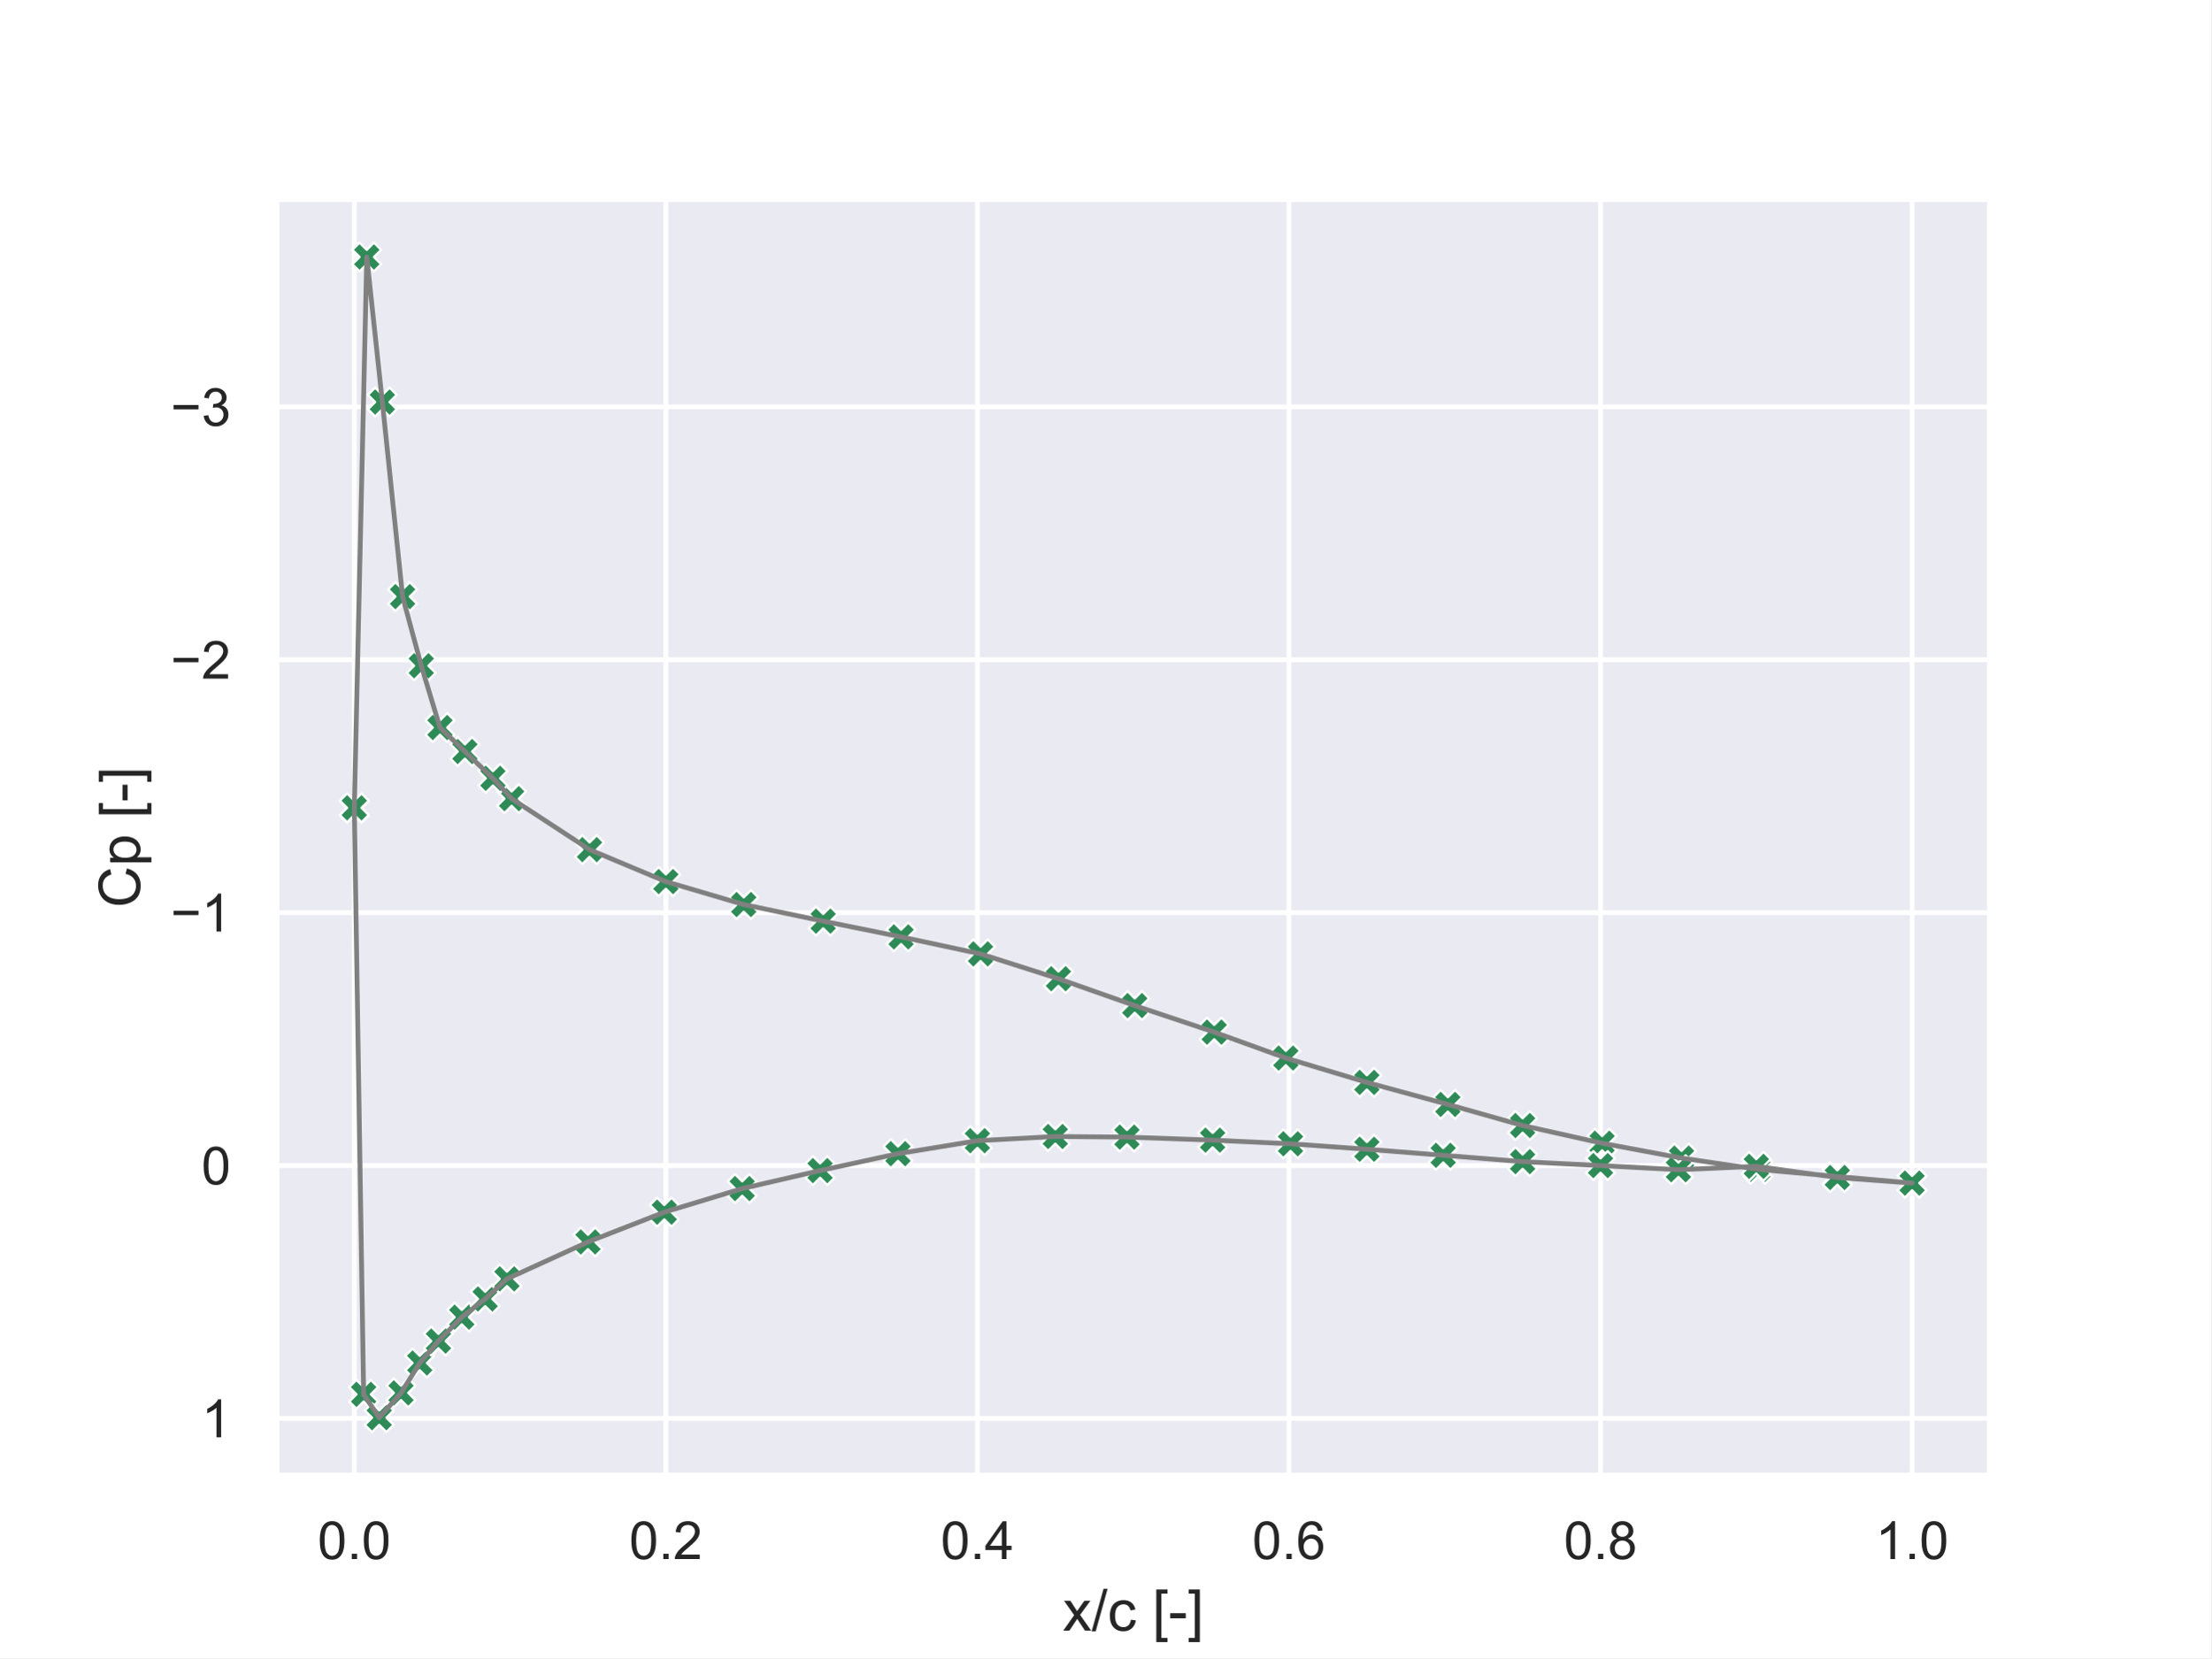
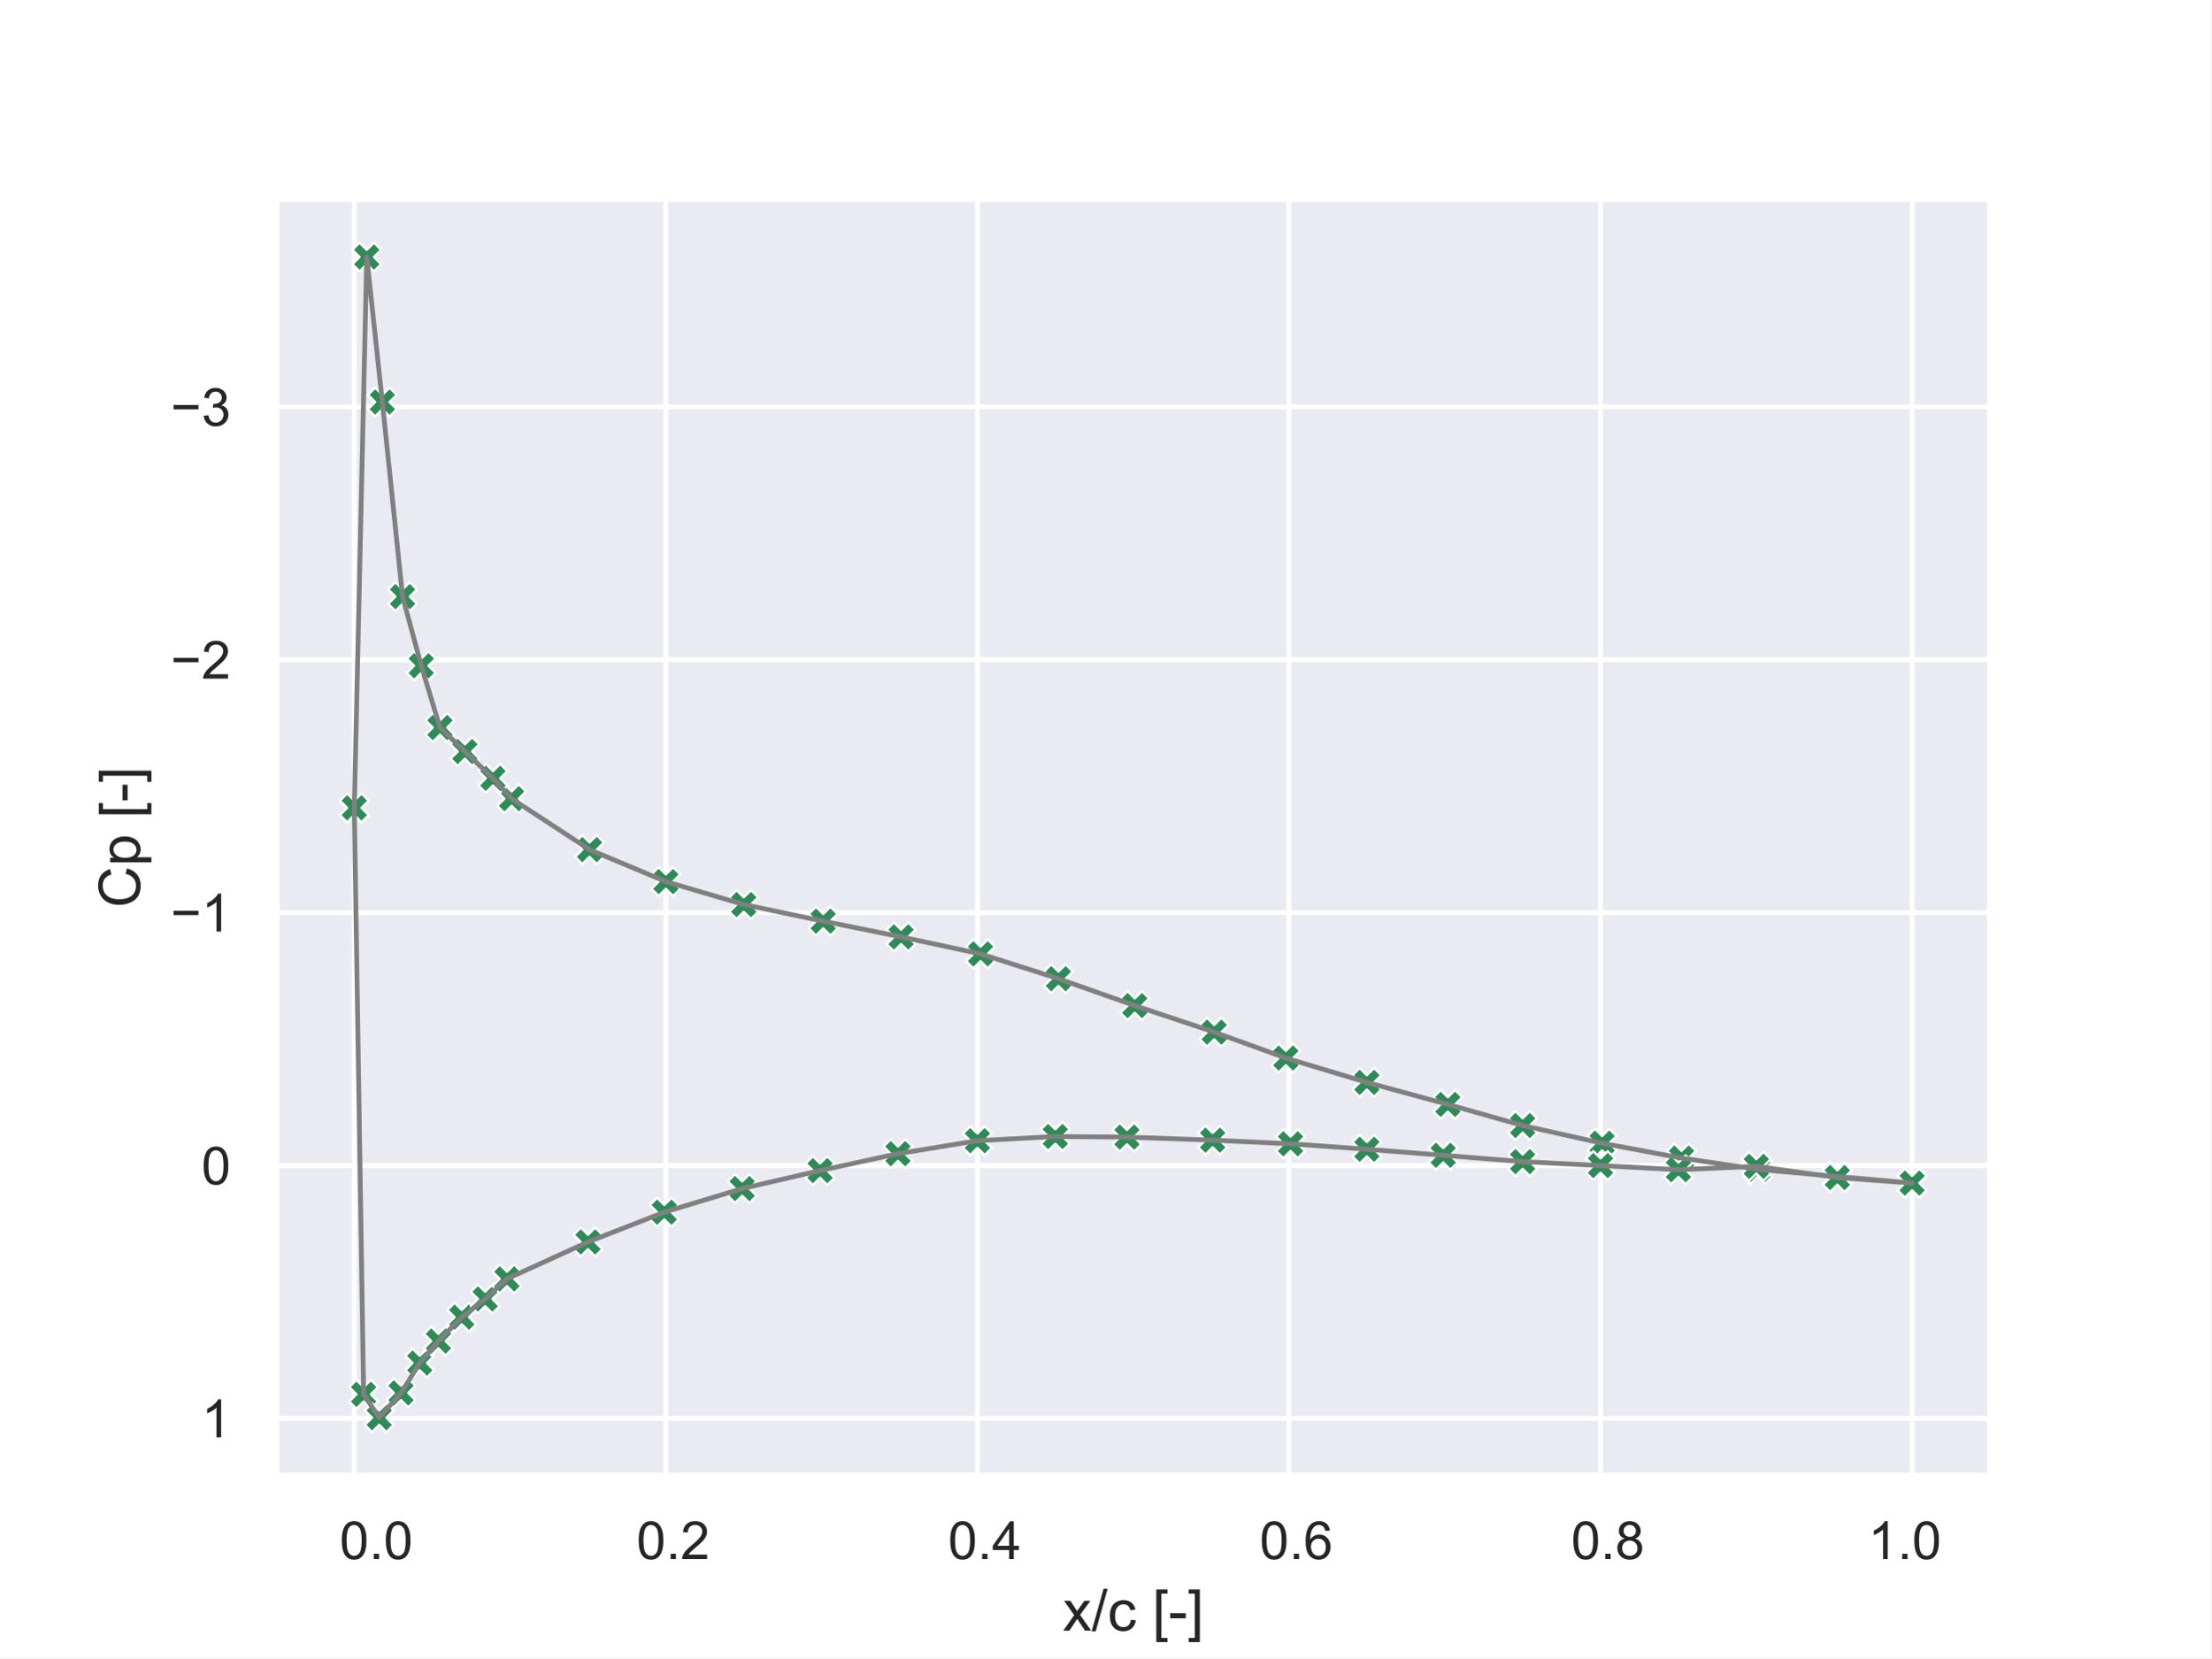
<svg xmlns="http://www.w3.org/2000/svg" xmlns:xlink="http://www.w3.org/1999/xlink" width="460.8pt" height="345.6pt" viewBox="0 0 460.8 345.6" version="1.1">
  <defs>
    <style type="text/css">*{stroke-linejoin: round; stroke-linecap: butt}</style>
  </defs>
  <g id="figure_1">
    <g id="patch_1">
      <path d="M 0 345.6  L 460.8 345.6  L 460.8 0  L 0 0  z " style="fill: #ffffff" />
    </g>
    <g id="axes_1">
      <g id="patch_2">
        <path d="M 57.6 307.584  L 414.72 307.584  L 414.72 41.472  L 57.6 41.472  z " style="fill: #eaeaf2" />
      </g>
      <g id="matplotlib.axis_1">
        <g id="xtick_1">
          <g id="line2d_1">
-             <path d="M 73.833 307.584  L 73.833 41.472  " clip-path="url(#p6a9aac7d9b)" style="fill: none; stroke: #ffffff; stroke-linecap: round" />
+             <path d="M 73.833 307.584  L 73.833 41.472  " clip-path="url(#p125ccf5ecc)" style="fill: none; stroke: #ffffff; stroke-linecap: round" />
          </g>
          <g id="text_1">
-             <g style="fill: #262626" transform="translate(66.18773 324.9576) scale(0.11 -0.11)">
+             <g style="fill: #262626" transform="translate(70.77421 324.9576) scale(0.11 -0.11)">
              <defs>
                <path id="ArialMT-30" d="M 266 2259  Q 266 3072 433 3567  Q 600 4063 929 4331  Q 1259 4600 1759 4600  Q 2128 4600 2406 4451  Q 2684 4303 2865 4023  Q 3047 3744 3150 3342  Q 3253 2941 3253 2259  Q 3253 1453 3087 958  Q 2922 463 2592 192  Q 2263 -78 1759 -78  Q 1097 -78 719 397  Q 266 969 266 2259  z M 844 2259  Q 844 1131 1108 757  Q 1372 384 1759 384  Q 2147 384 2411 759  Q 2675 1134 2675 2259  Q 2675 3391 2411 3762  Q 2147 4134 1753 4134  Q 1366 4134 1134 3806  Q 844 3388 844 2259  z " transform="scale(0.015625)" />
                <path id="ArialMT-2e" d="M 581 0  L 581 641  L 1222 641  L 1222 0  L 581 0  z " transform="scale(0.015625)" />
              </defs>
              <use xlink:href="#ArialMT-30" />
              <use xlink:href="#ArialMT-2e" x="55.615" />
              <use xlink:href="#ArialMT-30" x="83.398" />
            </g>
          </g>
        </g>
        <g id="xtick_2">
          <g id="line2d_2">
-             <path d="M 138.764 307.584  L 138.764 41.472  " clip-path="url(#p6a9aac7d9b)" style="fill: none; stroke: #ffffff; stroke-linecap: round" />
+             <path d="M 138.764 307.584  L 138.764 41.472  " clip-path="url(#p125ccf5ecc)" style="fill: none; stroke: #ffffff; stroke-linecap: round" />
          </g>
          <g id="text_2">
-             <g style="fill: #262626" transform="translate(131.1186 324.9576) scale(0.11 -0.11)">
+             <g style="fill: #262626" transform="translate(132.6466 324.9576) scale(0.11 -0.11)">
              <defs>
                <path id="ArialMT-32" d="M 3222 541  L 3222 0  L 194 0  Q 188 203 259 391  Q 375 700 629 1000  Q 884 1300 1366 1694  Q 2113 2306 2375 2664  Q 2638 3022 2638 3341  Q 2638 3675 2398 3904  Q 2159 4134 1775 4134  Q 1369 4134 1125 3890  Q 881 3647 878 3216  L 300 3275  Q 359 3922 746 4261  Q 1134 4600 1788 4600  Q 2447 4600 2831 4234  Q 3216 3869 3216 3328  Q 3216 3053 3103 2787  Q 2991 2522 2730 2228  Q 2469 1934 1863 1422  Q 1356 997 1212 845  Q 1069 694 975 541  L 3222 541  z " transform="scale(0.015625)" />
              </defs>
              <use xlink:href="#ArialMT-30" />
              <use xlink:href="#ArialMT-2e" x="55.615" />
              <use xlink:href="#ArialMT-32" x="83.398" />
            </g>
          </g>
        </g>
        <g id="xtick_3">
          <g id="line2d_3">
-             <path d="M 203.695 307.584  L 203.695 41.472  " clip-path="url(#p6a9aac7d9b)" style="fill: none; stroke: #ffffff; stroke-linecap: round" />
+             <path d="M 203.695 307.584  L 203.695 41.472  " clip-path="url(#p125ccf5ecc)" style="fill: none; stroke: #ffffff; stroke-linecap: round" />
          </g>
          <g id="text_3">
-             <g style="fill: #262626" transform="translate(196.0495 324.9576) scale(0.11 -0.11)">
+             <g style="fill: #262626" transform="translate(197.5775 324.9576) scale(0.11 -0.11)">
              <defs>
                <path id="ArialMT-34" d="M 2069 0  L 2069 1097  L 81 1097  L 81 1613  L 2172 4581  L 2631 4581  L 2631 1613  L 3250 1613  L 3250 1097  L 2631 1097  L 2631 0  L 2069 0  z M 2069 1613  L 2069 3678  L 634 1613  L 2069 1613  z " transform="scale(0.015625)" />
              </defs>
              <use xlink:href="#ArialMT-30" />
              <use xlink:href="#ArialMT-2e" x="55.615" />
              <use xlink:href="#ArialMT-34" x="83.398" />
            </g>
          </g>
        </g>
        <g id="xtick_4">
          <g id="line2d_4">
-             <path d="M 268.625 307.584  L 268.625 41.472  " clip-path="url(#p6a9aac7d9b)" style="fill: none; stroke: #ffffff; stroke-linecap: round" />
+             <path d="M 268.625 307.584  L 268.625 41.472  " clip-path="url(#p125ccf5ecc)" style="fill: none; stroke: #ffffff; stroke-linecap: round" />
          </g>
          <g id="text_4">
-             <g style="fill: #262626" transform="translate(260.9805 324.9576) scale(0.11 -0.11)">
+             <g style="fill: #262626" transform="translate(262.5084 324.9576) scale(0.11 -0.11)">
              <defs>
                <path id="ArialMT-36" d="M 3184 3459  L 2625 3416  Q 2550 3747 2413 3897  Q 2184 4138 1850 4138  Q 1581 4138 1378 3988  Q 1113 3794 959 3422  Q 806 3050 800 2363  Q 1003 2672 1297 2822  Q 1591 2972 1913 2972  Q 2475 2972 2870 2558  Q 3266 2144 3266 1488  Q 3266 1056 3080 686  Q 2894 316 2569 119  Q 2244 -78 1831 -78  Q 1128 -78 684 439  Q 241 956 241 2144  Q 241 3472 731 4075  Q 1159 4600 1884 4600  Q 2425 4600 2770 4297  Q 3116 3994 3184 3459  z M 888 1484  Q 888 1194 1011 928  Q 1134 663 1356 523  Q 1578 384 1822 384  Q 2178 384 2434 671  Q 2691 959 2691 1453  Q 2691 1928 2437 2201  Q 2184 2475 1800 2475  Q 1419 2475 1153 2201  Q 888 1928 888 1484  z " transform="scale(0.015625)" />
              </defs>
              <use xlink:href="#ArialMT-30" />
              <use xlink:href="#ArialMT-2e" x="55.615" />
              <use xlink:href="#ArialMT-36" x="83.398" />
            </g>
          </g>
        </g>
        <g id="xtick_5">
          <g id="line2d_5">
-             <path d="M 333.556 307.584  L 333.556 41.472  " clip-path="url(#p6a9aac7d9b)" style="fill: none; stroke: #ffffff; stroke-linecap: round" />
+             <path d="M 333.556 307.584  L 333.556 41.472  " clip-path="url(#p125ccf5ecc)" style="fill: none; stroke: #ffffff; stroke-linecap: round" />
          </g>
          <g id="text_5">
-             <g style="fill: #262626" transform="translate(325.9114 324.9576) scale(0.11 -0.11)">
+             <g style="fill: #262626" transform="translate(327.4393 324.9576) scale(0.11 -0.11)">
              <defs>
                <path id="ArialMT-38" d="M 1131 2484  Q 781 2613 612 2850  Q 444 3088 444 3419  Q 444 3919 803 4259  Q 1163 4600 1759 4600  Q 2359 4600 2725 4251  Q 3091 3903 3091 3403  Q 3091 3084 2923 2848  Q 2756 2613 2416 2484  Q 2838 2347 3058 2040  Q 3278 1734 3278 1309  Q 3278 722 2862 322  Q 2447 -78 1769 -78  Q 1091 -78 675 323  Q 259 725 259 1325  Q 259 1772 486 2073  Q 713 2375 1131 2484  z M 1019 3438  Q 1019 3113 1228 2906  Q 1438 2700 1772 2700  Q 2097 2700 2305 2904  Q 2513 3109 2513 3406  Q 2513 3716 2298 3927  Q 2084 4138 1766 4138  Q 1444 4138 1231 3931  Q 1019 3725 1019 3438  z M 838 1322  Q 838 1081 952 856  Q 1066 631 1291 507  Q 1516 384 1775 384  Q 2178 384 2440 643  Q 2703 903 2703 1303  Q 2703 1709 2433 1975  Q 2163 2241 1756 2241  Q 1359 2241 1098 1978  Q 838 1716 838 1322  z " transform="scale(0.015625)" />
              </defs>
              <use xlink:href="#ArialMT-30" />
              <use xlink:href="#ArialMT-2e" x="55.615" />
              <use xlink:href="#ArialMT-38" x="83.398" />
            </g>
          </g>
        </g>
        <g id="xtick_6">
          <g id="line2d_6">
-             <path d="M 398.487 307.584  L 398.487 41.472  " clip-path="url(#p6a9aac7d9b)" style="fill: none; stroke: #ffffff; stroke-linecap: round" />
+             <path d="M 398.487 307.584  L 398.487 41.472  " clip-path="url(#p125ccf5ecc)" style="fill: none; stroke: #ffffff; stroke-linecap: round" />
          </g>
          <g id="text_6">
-             <g style="fill: #262626" transform="translate(390.8423 324.9576) scale(0.11 -0.11)">
+             <g style="fill: #262626" transform="translate(389.3117 324.9576) scale(0.11 -0.11)">
              <defs>
                <path id="ArialMT-31" d="M 2384 0  L 1822 0  L 1822 3584  Q 1619 3391 1289 3197  Q 959 3003 697 2906  L 697 3450  Q 1169 3672 1522 3987  Q 1875 4303 2022 4600  L 2384 4600  L 2384 0  z " transform="scale(0.015625)" />
              </defs>
              <use xlink:href="#ArialMT-31" />
              <use xlink:href="#ArialMT-2e" x="55.615" />
              <use xlink:href="#ArialMT-30" x="83.398" />
            </g>
          </g>
        </g>
        <g id="text_7">
-           <g style="fill: #262626" transform="translate(221.4947 339.8795) scale(0.12 -0.12)">
+           <g style="fill: #262626" transform="translate(221.4947 339.8795)scale(0.12 -0.12)">
            <defs>
              <path id="ArialMT-78" d="M 47 0  L 1259 1725  L 138 3319  L 841 3319  L 1350 2541  Q 1494 2319 1581 2169  Q 1719 2375 1834 2534  L 2394 3319  L 3066 3319  L 1919 1756  L 3153 0  L 2463 0  L 1781 1031  L 1600 1309  L 728 0  L 47 0  z " transform="scale(0.015625)" />
              <path id="ArialMT-2f" d="M 0 -78  L 1328 4659  L 1778 4659  L 453 -78  L 0 -78  z " transform="scale(0.015625)" />
              <path id="ArialMT-63" d="M 2588 1216  L 3141 1144  Q 3050 572 2676 248  Q 2303 -75 1759 -75  Q 1078 -75 664 370  Q 250 816 250 1647  Q 250 2184 428 2587  Q 606 2991 970 3192  Q 1334 3394 1763 3394  Q 2303 3394 2647 3120  Q 2991 2847 3088 2344  L 2541 2259  Q 2463 2594 2264 2762  Q 2066 2931 1784 2931  Q 1359 2931 1093 2626  Q 828 2322 828 1663  Q 828 994 1084 691  Q 1341 388 1753 388  Q 2084 388 2306 591  Q 2528 794 2588 1216  z " transform="scale(0.015625)" />
              <path id="ArialMT-20" transform="scale(0.015625)" />
              <path id="ArialMT-5b" d="M 434 -1272  L 434 4581  L 1675 4581  L 1675 4116  L 997 4116  L 997 -806  L 1675 -806  L 1675 -1272  L 434 -1272  z " transform="scale(0.015625)" />
              <path id="ArialMT-2d" d="M 203 1375  L 203 1941  L 1931 1941  L 1931 1375  L 203 1375  z " transform="scale(0.015625)" />
              <path id="ArialMT-5d" d="M 1363 -1272  L 122 -1272  L 122 -806  L 800 -806  L 800 4116  L 122 4116  L 122 4581  L 1363 4581  L 1363 -1272  z " transform="scale(0.015625)" />
            </defs>
            <use xlink:href="#ArialMT-78" />
            <use xlink:href="#ArialMT-2f" x="50" />
            <use xlink:href="#ArialMT-63" x="77.783" />
            <use xlink:href="#ArialMT-20" x="127.783" />
            <use xlink:href="#ArialMT-5b" x="155.566" />
            <use xlink:href="#ArialMT-2d" x="183.35" />
            <use xlink:href="#ArialMT-5d" x="216.65" />
          </g>
        </g>
      </g>
      <g id="matplotlib.axis_2">
        <g id="ytick_1">
          <g id="line2d_7">
-             <path d="M 57.6 84.808  L 414.72 84.808  " clip-path="url(#p6a9aac7d9b)" style="fill: none; stroke: #ffffff; stroke-linecap: round" />
+             <path d="M 57.6 84.808  L 414.72 84.808  " clip-path="url(#p125ccf5ecc)" style="fill: none; stroke: #ffffff; stroke-linecap: round" />
          </g>
          <g id="text_8">
-             <g style="fill: #262626" transform="translate(35.55828 88.74519) scale(0.11 -0.11)">
+             <g style="fill: #262626" transform="translate(35.55828 88.74519)scale(0.11 -0.11)">
              <defs>
                <path id="ArialMT-2212" d="M 3381 1997  L 356 1997  L 356 2522  L 3381 2522  L 3381 1997  z " transform="scale(0.015625)" />
                <path id="ArialMT-33" d="M 269 1209  L 831 1284  Q 928 806 1161 595  Q 1394 384 1728 384  Q 2125 384 2398 659  Q 2672 934 2672 1341  Q 2672 1728 2419 1979  Q 2166 2231 1775 2231  Q 1616 2231 1378 2169  L 1441 2663  Q 1497 2656 1531 2656  Q 1891 2656 2178 2843  Q 2466 3031 2466 3422  Q 2466 3731 2256 3934  Q 2047 4138 1716 4138  Q 1388 4138 1169 3931  Q 950 3725 888 3313  L 325 3413  Q 428 3978 793 4289  Q 1159 4600 1703 4600  Q 2078 4600 2393 4439  Q 2709 4278 2876 4000  Q 3044 3722 3044 3409  Q 3044 3113 2884 2869  Q 2725 2625 2413 2481  Q 2819 2388 3044 2092  Q 3269 1797 3269 1353  Q 3269 753 2831 336  Q 2394 -81 1725 -81  Q 1122 -81 723 278  Q 325 638 269 1209  z " transform="scale(0.015625)" />
              </defs>
              <use xlink:href="#ArialMT-2212" />
              <use xlink:href="#ArialMT-33" x="58.398" />
            </g>
          </g>
        </g>
        <g id="ytick_2">
          <g id="line2d_8">
-             <path d="M 57.6 137.516  L 414.72 137.516  " clip-path="url(#p6a9aac7d9b)" style="fill: none; stroke: #ffffff; stroke-linecap: round" />
+             <path d="M 57.6 137.516  L 414.72 137.516  " clip-path="url(#p125ccf5ecc)" style="fill: none; stroke: #ffffff; stroke-linecap: round" />
          </g>
          <g id="text_9">
-             <g style="fill: #262626" transform="translate(35.55828 141.4529) scale(0.11 -0.11)">
+             <g style="fill: #262626" transform="translate(35.55828 141.4529)scale(0.11 -0.11)">
              <use xlink:href="#ArialMT-2212" />
              <use xlink:href="#ArialMT-32" x="58.398" />
            </g>
          </g>
        </g>
        <g id="ytick_3">
          <g id="line2d_9">
-             <path d="M 57.6 190.224  L 414.72 190.224  " clip-path="url(#p6a9aac7d9b)" style="fill: none; stroke: #ffffff; stroke-linecap: round" />
+             <path d="M 57.6 190.224  L 414.72 190.224  " clip-path="url(#p125ccf5ecc)" style="fill: none; stroke: #ffffff; stroke-linecap: round" />
          </g>
          <g id="text_10">
-             <g style="fill: #262626" transform="translate(35.55828 194.1606) scale(0.11 -0.11)">
+             <g style="fill: #262626" transform="translate(35.55828 194.1606)scale(0.11 -0.11)">
              <use xlink:href="#ArialMT-2212" />
              <use xlink:href="#ArialMT-31" x="58.398" />
            </g>
          </g>
        </g>
        <g id="ytick_4">
          <g id="line2d_10">
-             <path d="M 57.6 242.932  L 414.72 242.932  " clip-path="url(#p6a9aac7d9b)" style="fill: none; stroke: #ffffff; stroke-linecap: round" />
+             <path d="M 57.6 242.932  L 414.72 242.932  " clip-path="url(#p125ccf5ecc)" style="fill: none; stroke: #ffffff; stroke-linecap: round" />
          </g>
          <g id="text_11">
-             <g style="fill: #262626" transform="translate(41.98297 246.8683) scale(0.11 -0.11)">
+             <g style="fill: #262626" transform="translate(41.98297 246.8683)scale(0.11 -0.11)">
              <use xlink:href="#ArialMT-30" />
            </g>
          </g>
        </g>
        <g id="ytick_5">
          <g id="line2d_11">
-             <path d="M 57.6 295.639  L 414.72 295.639  " clip-path="url(#p6a9aac7d9b)" style="fill: none; stroke: #ffffff; stroke-linecap: round" />
+             <path d="M 57.6 295.639  L 414.72 295.639  " clip-path="url(#p125ccf5ecc)" style="fill: none; stroke: #ffffff; stroke-linecap: round" />
          </g>
          <g id="text_12">
-             <g style="fill: #262626" transform="translate(41.98297 299.5761) scale(0.11 -0.11)">
+             <g style="fill: #262626" transform="translate(41.98297 299.5761)scale(0.11 -0.11)">
              <use xlink:href="#ArialMT-31" />
            </g>
          </g>
        </g>
        <g id="text_13">
-           <g style="fill: #262626" transform="translate(29.17328 189.1961) rotate(-90) scale(0.12 -0.12)">
+           <g style="fill: #262626" transform="translate(29.17328 189.1961)rotate(-90)scale(0.12 -0.12)">
            <defs>
              <path id="ArialMT-43" d="M 3763 1606  L 4369 1453  Q 4178 706 3683 314  Q 3188 -78 2472 -78  Q 1731 -78 1267 223  Q 803 525 561 1097  Q 319 1669 319 2325  Q 319 3041 592 3573  Q 866 4106 1370 4382  Q 1875 4659 2481 4659  Q 3169 4659 3637 4309  Q 4106 3959 4291 3325  L 3694 3184  Q 3534 3684 3231 3912  Q 2928 4141 2469 4141  Q 1941 4141 1586 3887  Q 1231 3634 1087 3207  Q 944 2781 944 2328  Q 944 1744 1114 1308  Q 1284 872 1643 656  Q 2003 441 2422 441  Q 2931 441 3284 734  Q 3638 1028 3763 1606  z " transform="scale(0.015625)" />
              <path id="ArialMT-70" d="M 422 -1272  L 422 3319  L 934 3319  L 934 2888  Q 1116 3141 1344 3267  Q 1572 3394 1897 3394  Q 2322 3394 2647 3175  Q 2972 2956 3137 2557  Q 3303 2159 3303 1684  Q 3303 1175 3120 767  Q 2938 359 2589 142  Q 2241 -75 1856 -75  Q 1575 -75 1351 44  Q 1128 163 984 344  L 984 -1272  L 422 -1272  z M 931 1641  Q 931 1000 1190 694  Q 1450 388 1819 388  Q 2194 388 2461 705  Q 2728 1022 2728 1688  Q 2728 2322 2467 2637  Q 2206 2953 1844 2953  Q 1484 2953 1207 2617  Q 931 2281 931 1641  z " transform="scale(0.015625)" />
            </defs>
            <use xlink:href="#ArialMT-43" />
            <use xlink:href="#ArialMT-70" x="72.217" />
            <use xlink:href="#ArialMT-20" x="127.832" />
            <use xlink:href="#ArialMT-5b" x="155.615" />
            <use xlink:href="#ArialMT-2d" x="183.398" />
            <use xlink:href="#ArialMT-5d" x="216.699" />
          </g>
        </g>
      </g>
      <g id="PathCollection_1">
        <defs>
-           <path id="mcfc22803b4" d="M -1.5 3  L 0 1.5  L 1.5 3  L 3 1.5  L 1.5 0  L 3 -1.5  L 1.5 -3  L 0 -1.5  L -1.5 -3  L -3 -1.5  L -1.5 0  L -3 1.5  z " style="stroke: #ffffff; stroke-width: 0.48" />
+           <path id="mce98179641" d="M -1.5 3  L 0 1.5  L 1.5 3  L 3 1.5  L 1.5 0  L 3 -1.5  L 1.5 -3  L 0 -1.5  L -1.5 -3  L -3 -1.5  L -1.5 0  L -3 1.5  z " style="stroke: #ffffff; stroke-width: 0.48" />
        </defs>
-         <g clip-path="url(#p6a9aac7d9b)">
-           <use xlink:href="#mcfc22803b4" x="398.487" y="246.594" style="fill: #2e8b57; stroke: #ffffff; stroke-width: 0.48" />
-           <use xlink:href="#mcfc22803b4" x="382.904" y="245.222" style="fill: #2e8b57; stroke: #ffffff; stroke-width: 0.48" />
-           <use xlink:href="#mcfc22803b4" x="366.346" y="243.73" style="fill: #2e8b57; stroke: #ffffff; stroke-width: 0.48" />
-           <use xlink:href="#mcfc22803b4" x="350.438" y="241.379" style="fill: #2e8b57; stroke: #ffffff; stroke-width: 0.48" />
-           <use xlink:href="#mcfc22803b4" x="333.881" y="238.283" style="fill: #2e8b57; stroke: #ffffff; stroke-width: 0.48" />
-           <use xlink:href="#mcfc22803b4" x="317.324" y="234.595" style="fill: #2e8b57; stroke: #ffffff; stroke-width: 0.48" />
-           <use xlink:href="#mcfc22803b4" x="301.74" y="230.195" style="fill: #2e8b57; stroke: #ffffff; stroke-width: 0.48" />
-           <use xlink:href="#mcfc22803b4" x="284.858" y="225.61" style="fill: #2e8b57; stroke: #ffffff; stroke-width: 0.48" />
-           <use xlink:href="#mcfc22803b4" x="267.976" y="220.533" style="fill: #2e8b57; stroke: #ffffff; stroke-width: 0.48" />
-           <use xlink:href="#mcfc22803b4" x="253.042" y="215.128" style="fill: #2e8b57; stroke: #ffffff; stroke-width: 0.48" />
-           <use xlink:href="#mcfc22803b4" x="236.485" y="209.598" style="fill: #2e8b57; stroke: #ffffff; stroke-width: 0.48" />
-           <use xlink:href="#mcfc22803b4" x="220.577" y="203.995" style="fill: #2e8b57; stroke: #ffffff; stroke-width: 0.48" />
-           <use xlink:href="#mcfc22803b4" x="204.344" y="198.82" style="fill: #2e8b57; stroke: #ffffff; stroke-width: 0.48" />
-           <use xlink:href="#mcfc22803b4" x="187.786" y="195.279" style="fill: #2e8b57; stroke: #ffffff; stroke-width: 0.48" />
-           <use xlink:href="#mcfc22803b4" x="171.554" y="191.996" style="fill: #2e8b57; stroke: #ffffff; stroke-width: 0.48" />
-           <use xlink:href="#mcfc22803b4" x="154.996" y="188.536" style="fill: #2e8b57; stroke: #ffffff; stroke-width: 0.48" />
-           <use xlink:href="#mcfc22803b4" x="138.764" y="183.75" style="fill: #2e8b57; stroke: #ffffff; stroke-width: 0.48" />
-           <use xlink:href="#mcfc22803b4" x="122.856" y="177.089" style="fill: #2e8b57; stroke: #ffffff; stroke-width: 0.48" />
-           <use xlink:href="#mcfc22803b4" x="106.623" y="166.466" style="fill: #2e8b57; stroke: #ffffff; stroke-width: 0.48" />
-           <use xlink:href="#mcfc22803b4" x="102.727" y="162.227" style="fill: #2e8b57; stroke: #ffffff; stroke-width: 0.48" />
-           <use xlink:href="#mcfc22803b4" x="96.883" y="156.637" style="fill: #2e8b57; stroke: #ffffff; stroke-width: 0.48" />
-           <use xlink:href="#mcfc22803b4" x="91.689" y="151.64" style="fill: #2e8b57; stroke: #ffffff; stroke-width: 0.48" />
-           <use xlink:href="#mcfc22803b4" x="87.793" y="138.763" style="fill: #2e8b57; stroke: #ffffff; stroke-width: 0.48" />
-           <use xlink:href="#mcfc22803b4" x="83.897" y="124.347" style="fill: #2e8b57; stroke: #ffffff; stroke-width: 0.48" />
-           <use xlink:href="#mcfc22803b4" x="79.677" y="83.796" style="fill: #2e8b57; stroke: #ffffff; stroke-width: 0.48" />
-           <use xlink:href="#mcfc22803b4" x="76.43" y="53.568" style="fill: #2e8b57; stroke: #ffffff; stroke-width: 0.48" />
-           <use xlink:href="#mcfc22803b4" x="73.833" y="168.46" style="fill: #2e8b57; stroke: #ffffff; stroke-width: 0.48" />
-           <use xlink:href="#mcfc22803b4" x="73.833" y="168.379" style="fill: #2e8b57; stroke: #ffffff; stroke-width: 0.48" />
-           <use xlink:href="#mcfc22803b4" x="75.781" y="290.621" style="fill: #2e8b57; stroke: #ffffff; stroke-width: 0.48" />
-           <use xlink:href="#mcfc22803b4" x="79.027" y="295.488" style="fill: #2e8b57; stroke: #ffffff; stroke-width: 0.48" />
-           <use xlink:href="#mcfc22803b4" x="83.572" y="290.323" style="fill: #2e8b57; stroke: #ffffff; stroke-width: 0.48" />
-           <use xlink:href="#mcfc22803b4" x="87.468" y="284.096" style="fill: #2e8b57; stroke: #ffffff; stroke-width: 0.48" />
-           <use xlink:href="#mcfc22803b4" x="91.364" y="279.522" style="fill: #2e8b57; stroke: #ffffff; stroke-width: 0.48" />
-           <use xlink:href="#mcfc22803b4" x="96.234" y="274.54" style="fill: #2e8b57; stroke: #ffffff; stroke-width: 0.48" />
-           <use xlink:href="#mcfc22803b4" x="101.104" y="270.747" style="fill: #2e8b57; stroke: #ffffff; stroke-width: 0.48" />
-           <use xlink:href="#mcfc22803b4" x="105.649" y="266.561" style="fill: #2e8b57; stroke: #ffffff; stroke-width: 0.48" />
-           <use xlink:href="#mcfc22803b4" x="122.531" y="258.865" style="fill: #2e8b57; stroke: #ffffff; stroke-width: 0.48" />
-           <use xlink:href="#mcfc22803b4" x="138.439" y="252.659" style="fill: #2e8b57; stroke: #ffffff; stroke-width: 0.48" />
-           <use xlink:href="#mcfc22803b4" x="154.672" y="247.736" style="fill: #2e8b57; stroke: #ffffff; stroke-width: 0.48" />
-           <use xlink:href="#mcfc22803b4" x="170.904" y="243.989" style="fill: #2e8b57; stroke: #ffffff; stroke-width: 0.48" />
-           <use xlink:href="#mcfc22803b4" x="187.137" y="240.464" style="fill: #2e8b57; stroke: #ffffff; stroke-width: 0.48" />
-           <use xlink:href="#mcfc22803b4" x="203.695" y="237.76" style="fill: #2e8b57; stroke: #ffffff; stroke-width: 0.48" />
-           <use xlink:href="#mcfc22803b4" x="219.927" y="236.884" style="fill: #2e8b57; stroke: #ffffff; stroke-width: 0.48" />
-           <use xlink:href="#mcfc22803b4" x="234.861" y="237.009" style="fill: #2e8b57; stroke: #ffffff; stroke-width: 0.48" />
-           <use xlink:href="#mcfc22803b4" x="252.717" y="237.643" style="fill: #2e8b57; stroke: #ffffff; stroke-width: 0.48" />
-           <use xlink:href="#mcfc22803b4" x="268.95" y="238.403" style="fill: #2e8b57; stroke: #ffffff; stroke-width: 0.48" />
-           <use xlink:href="#mcfc22803b4" x="284.858" y="239.538" style="fill: #2e8b57; stroke: #ffffff; stroke-width: 0.48" />
-           <use xlink:href="#mcfc22803b4" x="300.766" y="240.8" style="fill: #2e8b57; stroke: #ffffff; stroke-width: 0.48" />
-           <use xlink:href="#mcfc22803b4" x="317.324" y="242.126" style="fill: #2e8b57; stroke: #ffffff; stroke-width: 0.48" />
-           <use xlink:href="#mcfc22803b4" x="333.556" y="242.942" style="fill: #2e8b57; stroke: #ffffff; stroke-width: 0.48" />
-           <use xlink:href="#mcfc22803b4" x="349.789" y="243.813" style="fill: #2e8b57; stroke: #ffffff; stroke-width: 0.48" />
-           <use xlink:href="#mcfc22803b4" x="366.022" y="243.103" style="fill: #2e8b57; stroke: #ffffff; stroke-width: 0.48" />
-           <use xlink:href="#mcfc22803b4" x="382.904" y="245.435" style="fill: #2e8b57; stroke: #ffffff; stroke-width: 0.48" />
-           <use xlink:href="#mcfc22803b4" x="398.487" y="246.594" style="fill: #2e8b57; stroke: #ffffff; stroke-width: 0.48" />
+         <g clip-path="url(#p125ccf5ecc)">
+           <use xlink:href="#mce98179641" x="398.487" y="246.594" style="fill: #2e8b57; stroke: #ffffff; stroke-width: 0.48" />
+           <use xlink:href="#mce98179641" x="382.904" y="245.222" style="fill: #2e8b57; stroke: #ffffff; stroke-width: 0.48" />
+           <use xlink:href="#mce98179641" x="366.346" y="243.73" style="fill: #2e8b57; stroke: #ffffff; stroke-width: 0.48" />
+           <use xlink:href="#mce98179641" x="350.438" y="241.379" style="fill: #2e8b57; stroke: #ffffff; stroke-width: 0.48" />
+           <use xlink:href="#mce98179641" x="333.881" y="238.283" style="fill: #2e8b57; stroke: #ffffff; stroke-width: 0.48" />
+           <use xlink:href="#mce98179641" x="317.324" y="234.595" style="fill: #2e8b57; stroke: #ffffff; stroke-width: 0.48" />
+           <use xlink:href="#mce98179641" x="301.74" y="230.195" style="fill: #2e8b57; stroke: #ffffff; stroke-width: 0.48" />
+           <use xlink:href="#mce98179641" x="284.858" y="225.61" style="fill: #2e8b57; stroke: #ffffff; stroke-width: 0.48" />
+           <use xlink:href="#mce98179641" x="267.976" y="220.533" style="fill: #2e8b57; stroke: #ffffff; stroke-width: 0.48" />
+           <use xlink:href="#mce98179641" x="253.042" y="215.128" style="fill: #2e8b57; stroke: #ffffff; stroke-width: 0.48" />
+           <use xlink:href="#mce98179641" x="236.485" y="209.598" style="fill: #2e8b57; stroke: #ffffff; stroke-width: 0.48" />
+           <use xlink:href="#mce98179641" x="220.577" y="203.995" style="fill: #2e8b57; stroke: #ffffff; stroke-width: 0.48" />
+           <use xlink:href="#mce98179641" x="204.344" y="198.82" style="fill: #2e8b57; stroke: #ffffff; stroke-width: 0.48" />
+           <use xlink:href="#mce98179641" x="187.786" y="195.279" style="fill: #2e8b57; stroke: #ffffff; stroke-width: 0.48" />
+           <use xlink:href="#mce98179641" x="171.554" y="191.996" style="fill: #2e8b57; stroke: #ffffff; stroke-width: 0.48" />
+           <use xlink:href="#mce98179641" x="154.996" y="188.536" style="fill: #2e8b57; stroke: #ffffff; stroke-width: 0.48" />
+           <use xlink:href="#mce98179641" x="138.764" y="183.75" style="fill: #2e8b57; stroke: #ffffff; stroke-width: 0.48" />
+           <use xlink:href="#mce98179641" x="122.856" y="177.089" style="fill: #2e8b57; stroke: #ffffff; stroke-width: 0.48" />
+           <use xlink:href="#mce98179641" x="106.623" y="166.466" style="fill: #2e8b57; stroke: #ffffff; stroke-width: 0.48" />
+           <use xlink:href="#mce98179641" x="102.727" y="162.227" style="fill: #2e8b57; stroke: #ffffff; stroke-width: 0.48" />
+           <use xlink:href="#mce98179641" x="96.883" y="156.637" style="fill: #2e8b57; stroke: #ffffff; stroke-width: 0.48" />
+           <use xlink:href="#mce98179641" x="91.689" y="151.64" style="fill: #2e8b57; stroke: #ffffff; stroke-width: 0.48" />
+           <use xlink:href="#mce98179641" x="87.793" y="138.763" style="fill: #2e8b57; stroke: #ffffff; stroke-width: 0.48" />
+           <use xlink:href="#mce98179641" x="83.897" y="124.347" style="fill: #2e8b57; stroke: #ffffff; stroke-width: 0.48" />
+           <use xlink:href="#mce98179641" x="79.677" y="83.796" style="fill: #2e8b57; stroke: #ffffff; stroke-width: 0.48" />
+           <use xlink:href="#mce98179641" x="76.43" y="53.568" style="fill: #2e8b57; stroke: #ffffff; stroke-width: 0.48" />
+           <use xlink:href="#mce98179641" x="73.833" y="168.46" style="fill: #2e8b57; stroke: #ffffff; stroke-width: 0.48" />
+           <use xlink:href="#mce98179641" x="73.833" y="168.379" style="fill: #2e8b57; stroke: #ffffff; stroke-width: 0.48" />
+           <use xlink:href="#mce98179641" x="75.781" y="290.621" style="fill: #2e8b57; stroke: #ffffff; stroke-width: 0.48" />
+           <use xlink:href="#mce98179641" x="79.027" y="295.488" style="fill: #2e8b57; stroke: #ffffff; stroke-width: 0.48" />
+           <use xlink:href="#mce98179641" x="83.572" y="290.323" style="fill: #2e8b57; stroke: #ffffff; stroke-width: 0.48" />
+           <use xlink:href="#mce98179641" x="87.468" y="284.096" style="fill: #2e8b57; stroke: #ffffff; stroke-width: 0.48" />
+           <use xlink:href="#mce98179641" x="91.364" y="279.522" style="fill: #2e8b57; stroke: #ffffff; stroke-width: 0.48" />
+           <use xlink:href="#mce98179641" x="96.234" y="274.54" style="fill: #2e8b57; stroke: #ffffff; stroke-width: 0.48" />
+           <use xlink:href="#mce98179641" x="101.104" y="270.747" style="fill: #2e8b57; stroke: #ffffff; stroke-width: 0.48" />
+           <use xlink:href="#mce98179641" x="105.649" y="266.561" style="fill: #2e8b57; stroke: #ffffff; stroke-width: 0.48" />
+           <use xlink:href="#mce98179641" x="122.531" y="258.865" style="fill: #2e8b57; stroke: #ffffff; stroke-width: 0.48" />
+           <use xlink:href="#mce98179641" x="138.439" y="252.659" style="fill: #2e8b57; stroke: #ffffff; stroke-width: 0.48" />
+           <use xlink:href="#mce98179641" x="154.672" y="247.736" style="fill: #2e8b57; stroke: #ffffff; stroke-width: 0.48" />
+           <use xlink:href="#mce98179641" x="170.904" y="243.989" style="fill: #2e8b57; stroke: #ffffff; stroke-width: 0.48" />
+           <use xlink:href="#mce98179641" x="187.137" y="240.464" style="fill: #2e8b57; stroke: #ffffff; stroke-width: 0.48" />
+           <use xlink:href="#mce98179641" x="203.695" y="237.76" style="fill: #2e8b57; stroke: #ffffff; stroke-width: 0.48" />
+           <use xlink:href="#mce98179641" x="219.927" y="236.884" style="fill: #2e8b57; stroke: #ffffff; stroke-width: 0.48" />
+           <use xlink:href="#mce98179641" x="234.861" y="237.009" style="fill: #2e8b57; stroke: #ffffff; stroke-width: 0.48" />
+           <use xlink:href="#mce98179641" x="252.717" y="237.643" style="fill: #2e8b57; stroke: #ffffff; stroke-width: 0.48" />
+           <use xlink:href="#mce98179641" x="268.95" y="238.403" style="fill: #2e8b57; stroke: #ffffff; stroke-width: 0.48" />
+           <use xlink:href="#mce98179641" x="284.858" y="239.538" style="fill: #2e8b57; stroke: #ffffff; stroke-width: 0.48" />
+           <use xlink:href="#mce98179641" x="300.766" y="240.8" style="fill: #2e8b57; stroke: #ffffff; stroke-width: 0.48" />
+           <use xlink:href="#mce98179641" x="317.324" y="242.126" style="fill: #2e8b57; stroke: #ffffff; stroke-width: 0.48" />
+           <use xlink:href="#mce98179641" x="333.556" y="242.942" style="fill: #2e8b57; stroke: #ffffff; stroke-width: 0.48" />
+           <use xlink:href="#mce98179641" x="349.789" y="243.813" style="fill: #2e8b57; stroke: #ffffff; stroke-width: 0.48" />
+           <use xlink:href="#mce98179641" x="366.022" y="243.103" style="fill: #2e8b57; stroke: #ffffff; stroke-width: 0.48" />
+           <use xlink:href="#mce98179641" x="382.904" y="245.435" style="fill: #2e8b57; stroke: #ffffff; stroke-width: 0.48" />
+           <use xlink:href="#mce98179641" x="398.487" y="246.594" style="fill: #2e8b57; stroke: #ffffff; stroke-width: 0.48" />
        </g>
      </g>
      <g id="line2d_12">
-         <path d="M 398.487 246.594  L 382.904 245.222  L 366.346 243.73  L 350.438 241.379  L 333.881 238.283  L 317.324 234.595  L 301.74 230.195  L 284.858 225.61  L 267.976 220.533  L 253.042 215.128  L 236.485 209.598  L 220.577 203.995  L 204.344 198.82  L 187.786 195.279  L 171.554 191.996  L 154.996 188.536  L 138.764 183.75  L 122.856 177.089  L 106.623 166.466  L 102.727 162.227  L 96.883 156.637  L 91.689 151.64  L 87.793 138.763  L 83.897 124.347  L 79.677 83.796  L 76.43 53.568  L 73.833 168.46  L 73.833 168.379  L 75.781 290.621  L 79.027 295.488  L 83.572 290.323  L 87.468 284.096  L 91.364 279.522  L 96.234 274.54  L 101.104 270.747  L 105.649 266.561  L 122.531 258.865  L 138.439 252.659  L 154.672 247.736  L 170.904 243.989  L 187.137 240.464  L 203.695 237.76  L 219.927 236.884  L 234.861 237.009  L 252.717 237.643  L 268.95 238.403  L 284.858 239.538  L 300.766 240.8  L 317.324 242.126  L 333.556 242.942  L 349.789 243.813  L 366.022 243.103  L 382.904 245.435  L 398.487 246.594  " clip-path="url(#p6a9aac7d9b)" style="fill: none; stroke: #808080; stroke-linecap: round" />
+         <path d="M 398.487 246.594  L 382.904 245.222  L 366.346 243.73  L 350.438 241.379  L 333.881 238.283  L 317.324 234.595  L 301.74 230.195  L 284.858 225.61  L 267.976 220.533  L 253.042 215.128  L 236.485 209.598  L 220.577 203.995  L 204.344 198.82  L 187.786 195.279  L 171.554 191.996  L 154.996 188.536  L 138.764 183.75  L 122.856 177.089  L 106.623 166.466  L 102.727 162.227  L 96.883 156.637  L 91.689 151.64  L 87.793 138.763  L 83.897 124.347  L 79.677 83.796  L 76.43 53.568  L 73.833 168.46  L 73.833 168.379  L 75.781 290.621  L 79.027 295.488  L 83.572 290.323  L 87.468 284.096  L 91.364 279.522  L 96.234 274.54  L 101.104 270.747  L 105.649 266.561  L 122.531 258.865  L 138.439 252.659  L 154.672 247.736  L 170.904 243.989  L 187.137 240.464  L 203.695 237.76  L 219.927 236.884  L 234.861 237.009  L 252.717 237.643  L 268.95 238.403  L 284.858 239.538  L 300.766 240.8  L 317.324 242.126  L 333.556 242.942  L 349.789 243.813  L 366.022 243.103  L 382.904 245.435  L 398.487 246.594  " clip-path="url(#p125ccf5ecc)" style="fill: none; stroke: #808080; stroke-linecap: round" />
      </g>
      <g id="patch_3">
        <path d="M 57.6 307.584  L 57.6 41.472  " style="fill: none; stroke: #ffffff; stroke-width: 1.25; stroke-linejoin: miter; stroke-linecap: square" />
      </g>
      <g id="patch_4">
        <path d="M 414.72 307.584  L 414.72 41.472  " style="fill: none; stroke: #ffffff; stroke-width: 1.25; stroke-linejoin: miter; stroke-linecap: square" />
      </g>
      <g id="patch_5">
        <path d="M 57.6 307.584  L 414.72 307.584  " style="fill: none; stroke: #ffffff; stroke-width: 1.25; stroke-linejoin: miter; stroke-linecap: square" />
      </g>
      <g id="patch_6">
        <path d="M 57.6 41.472  L 414.72 41.472  " style="fill: none; stroke: #ffffff; stroke-width: 1.25; stroke-linejoin: miter; stroke-linecap: square" />
      </g>
    </g>
  </g>
  <defs>
-     <clipPath id="p6a9aac7d9b">
+     <clipPath id="p125ccf5ecc">
      <rect x="57.6" y="41.472" width="357.12" height="266.112" />
    </clipPath>
  </defs>
</svg>
